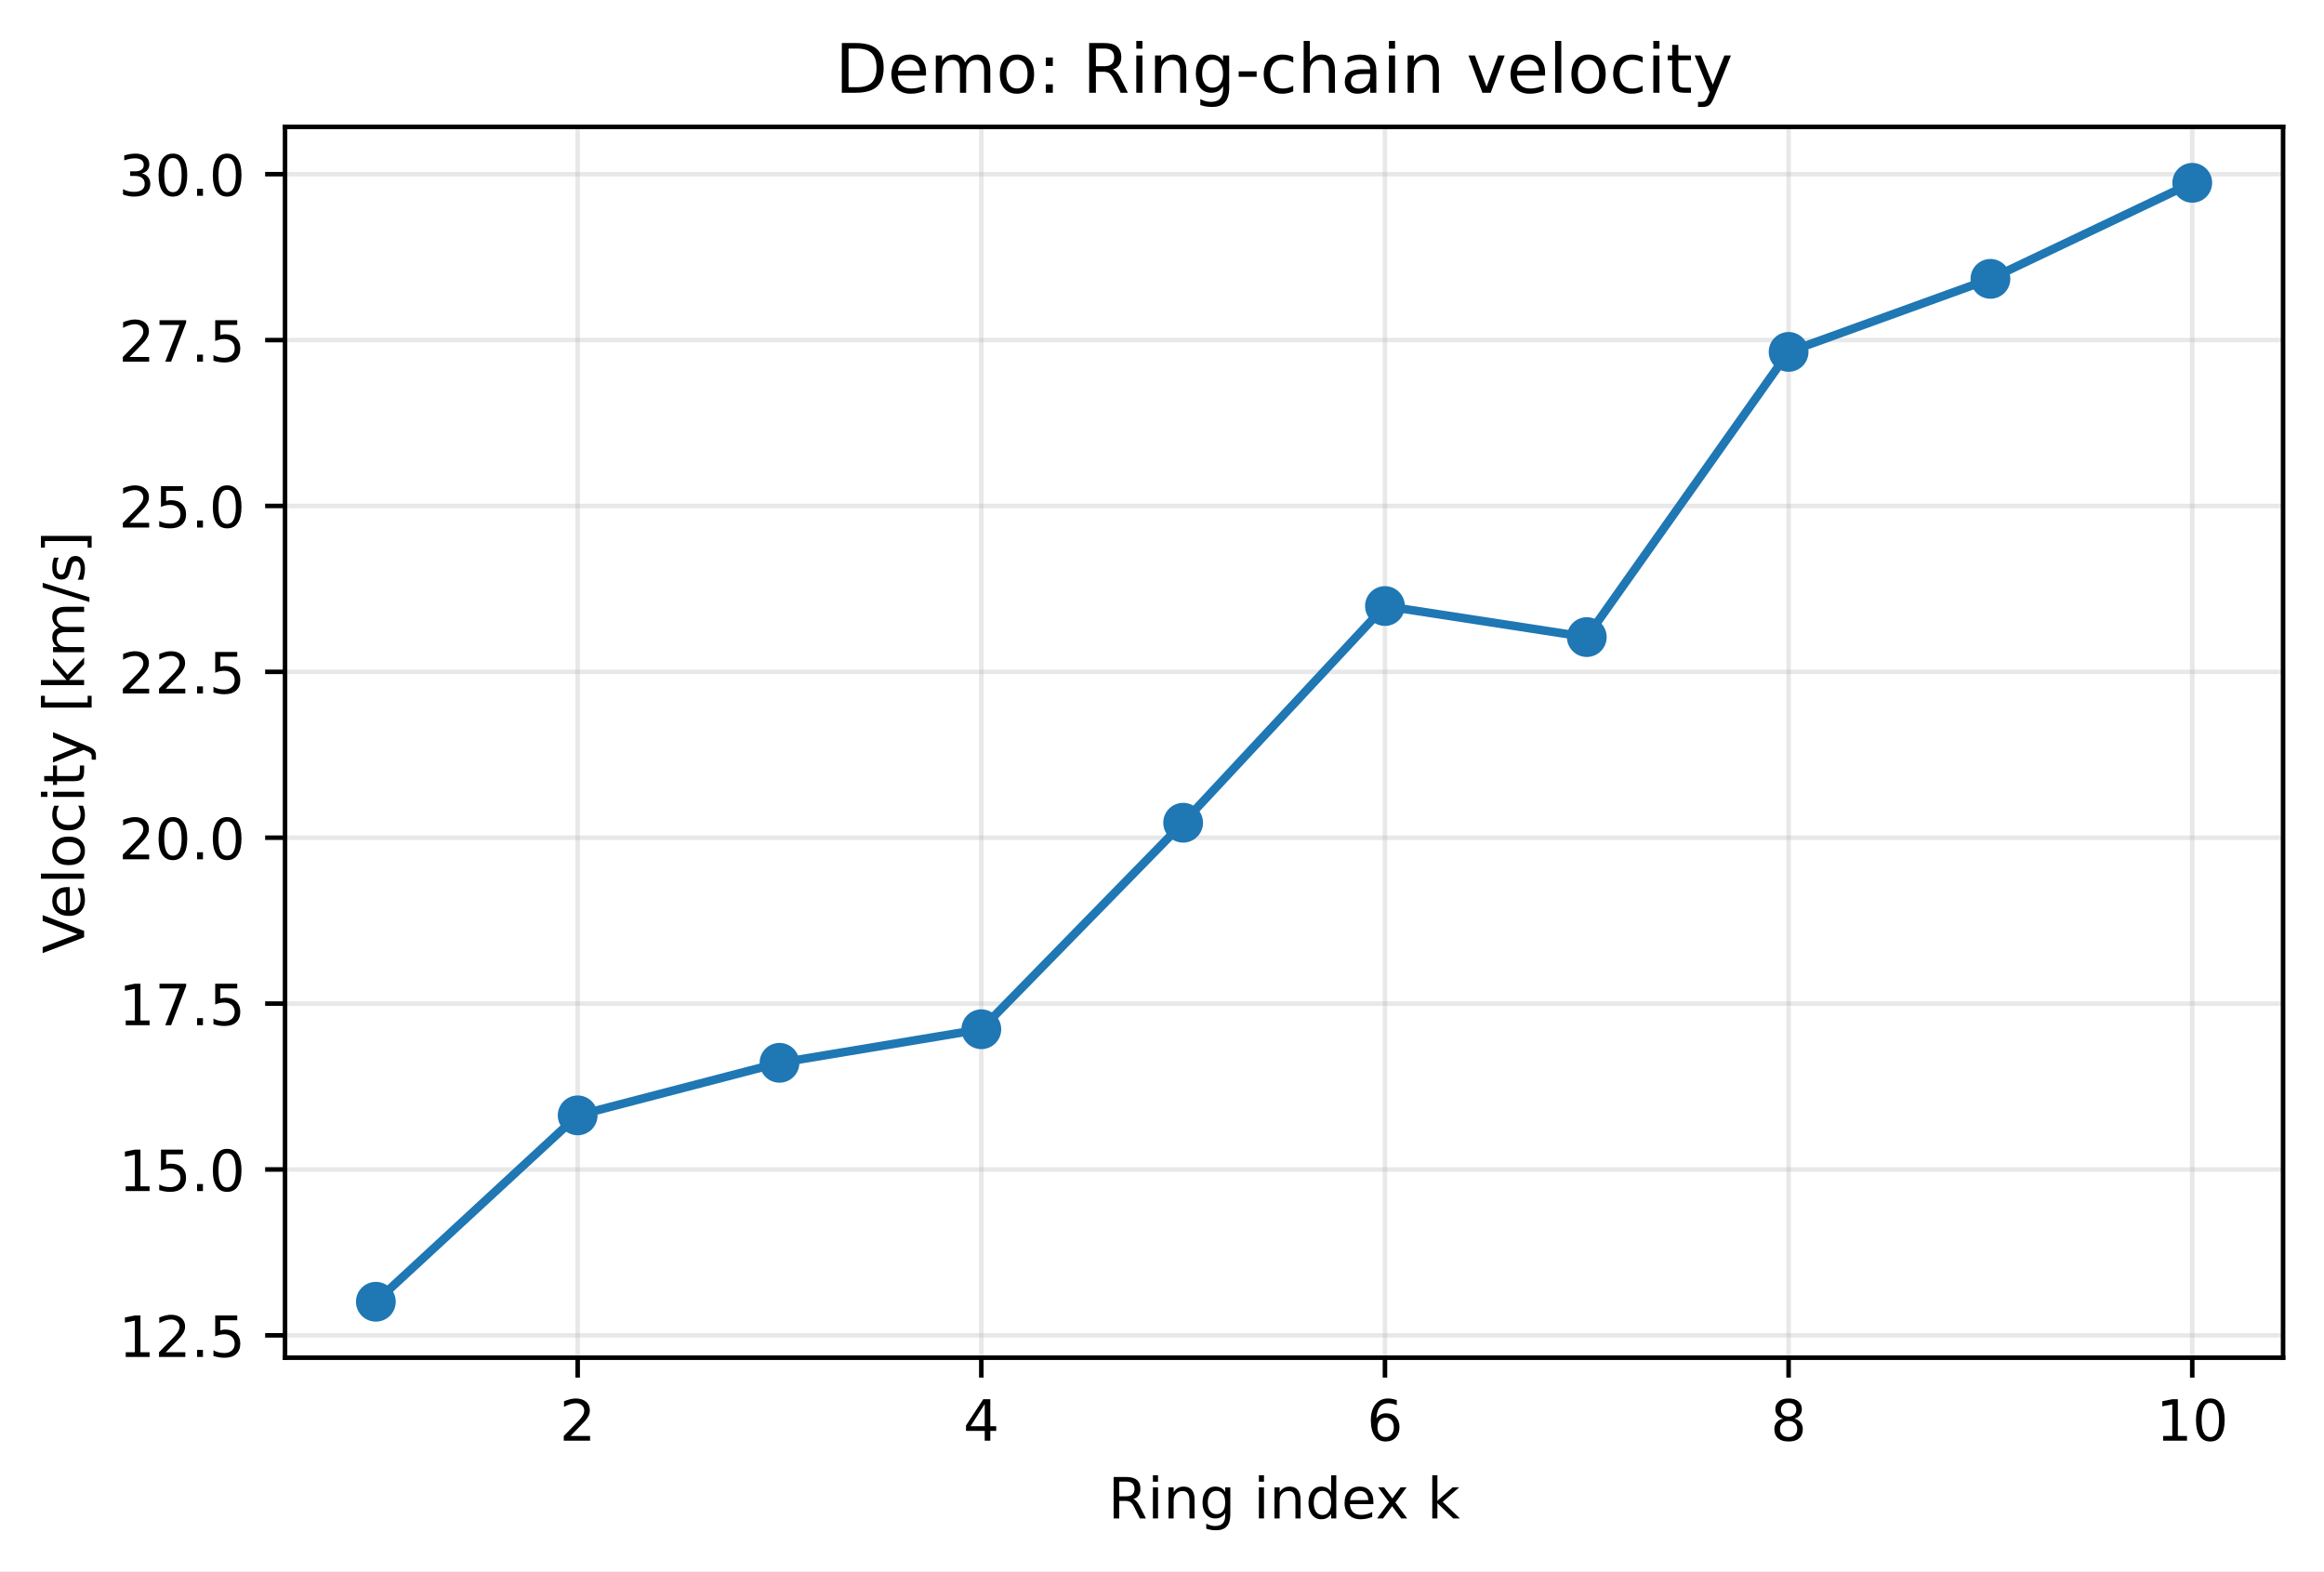
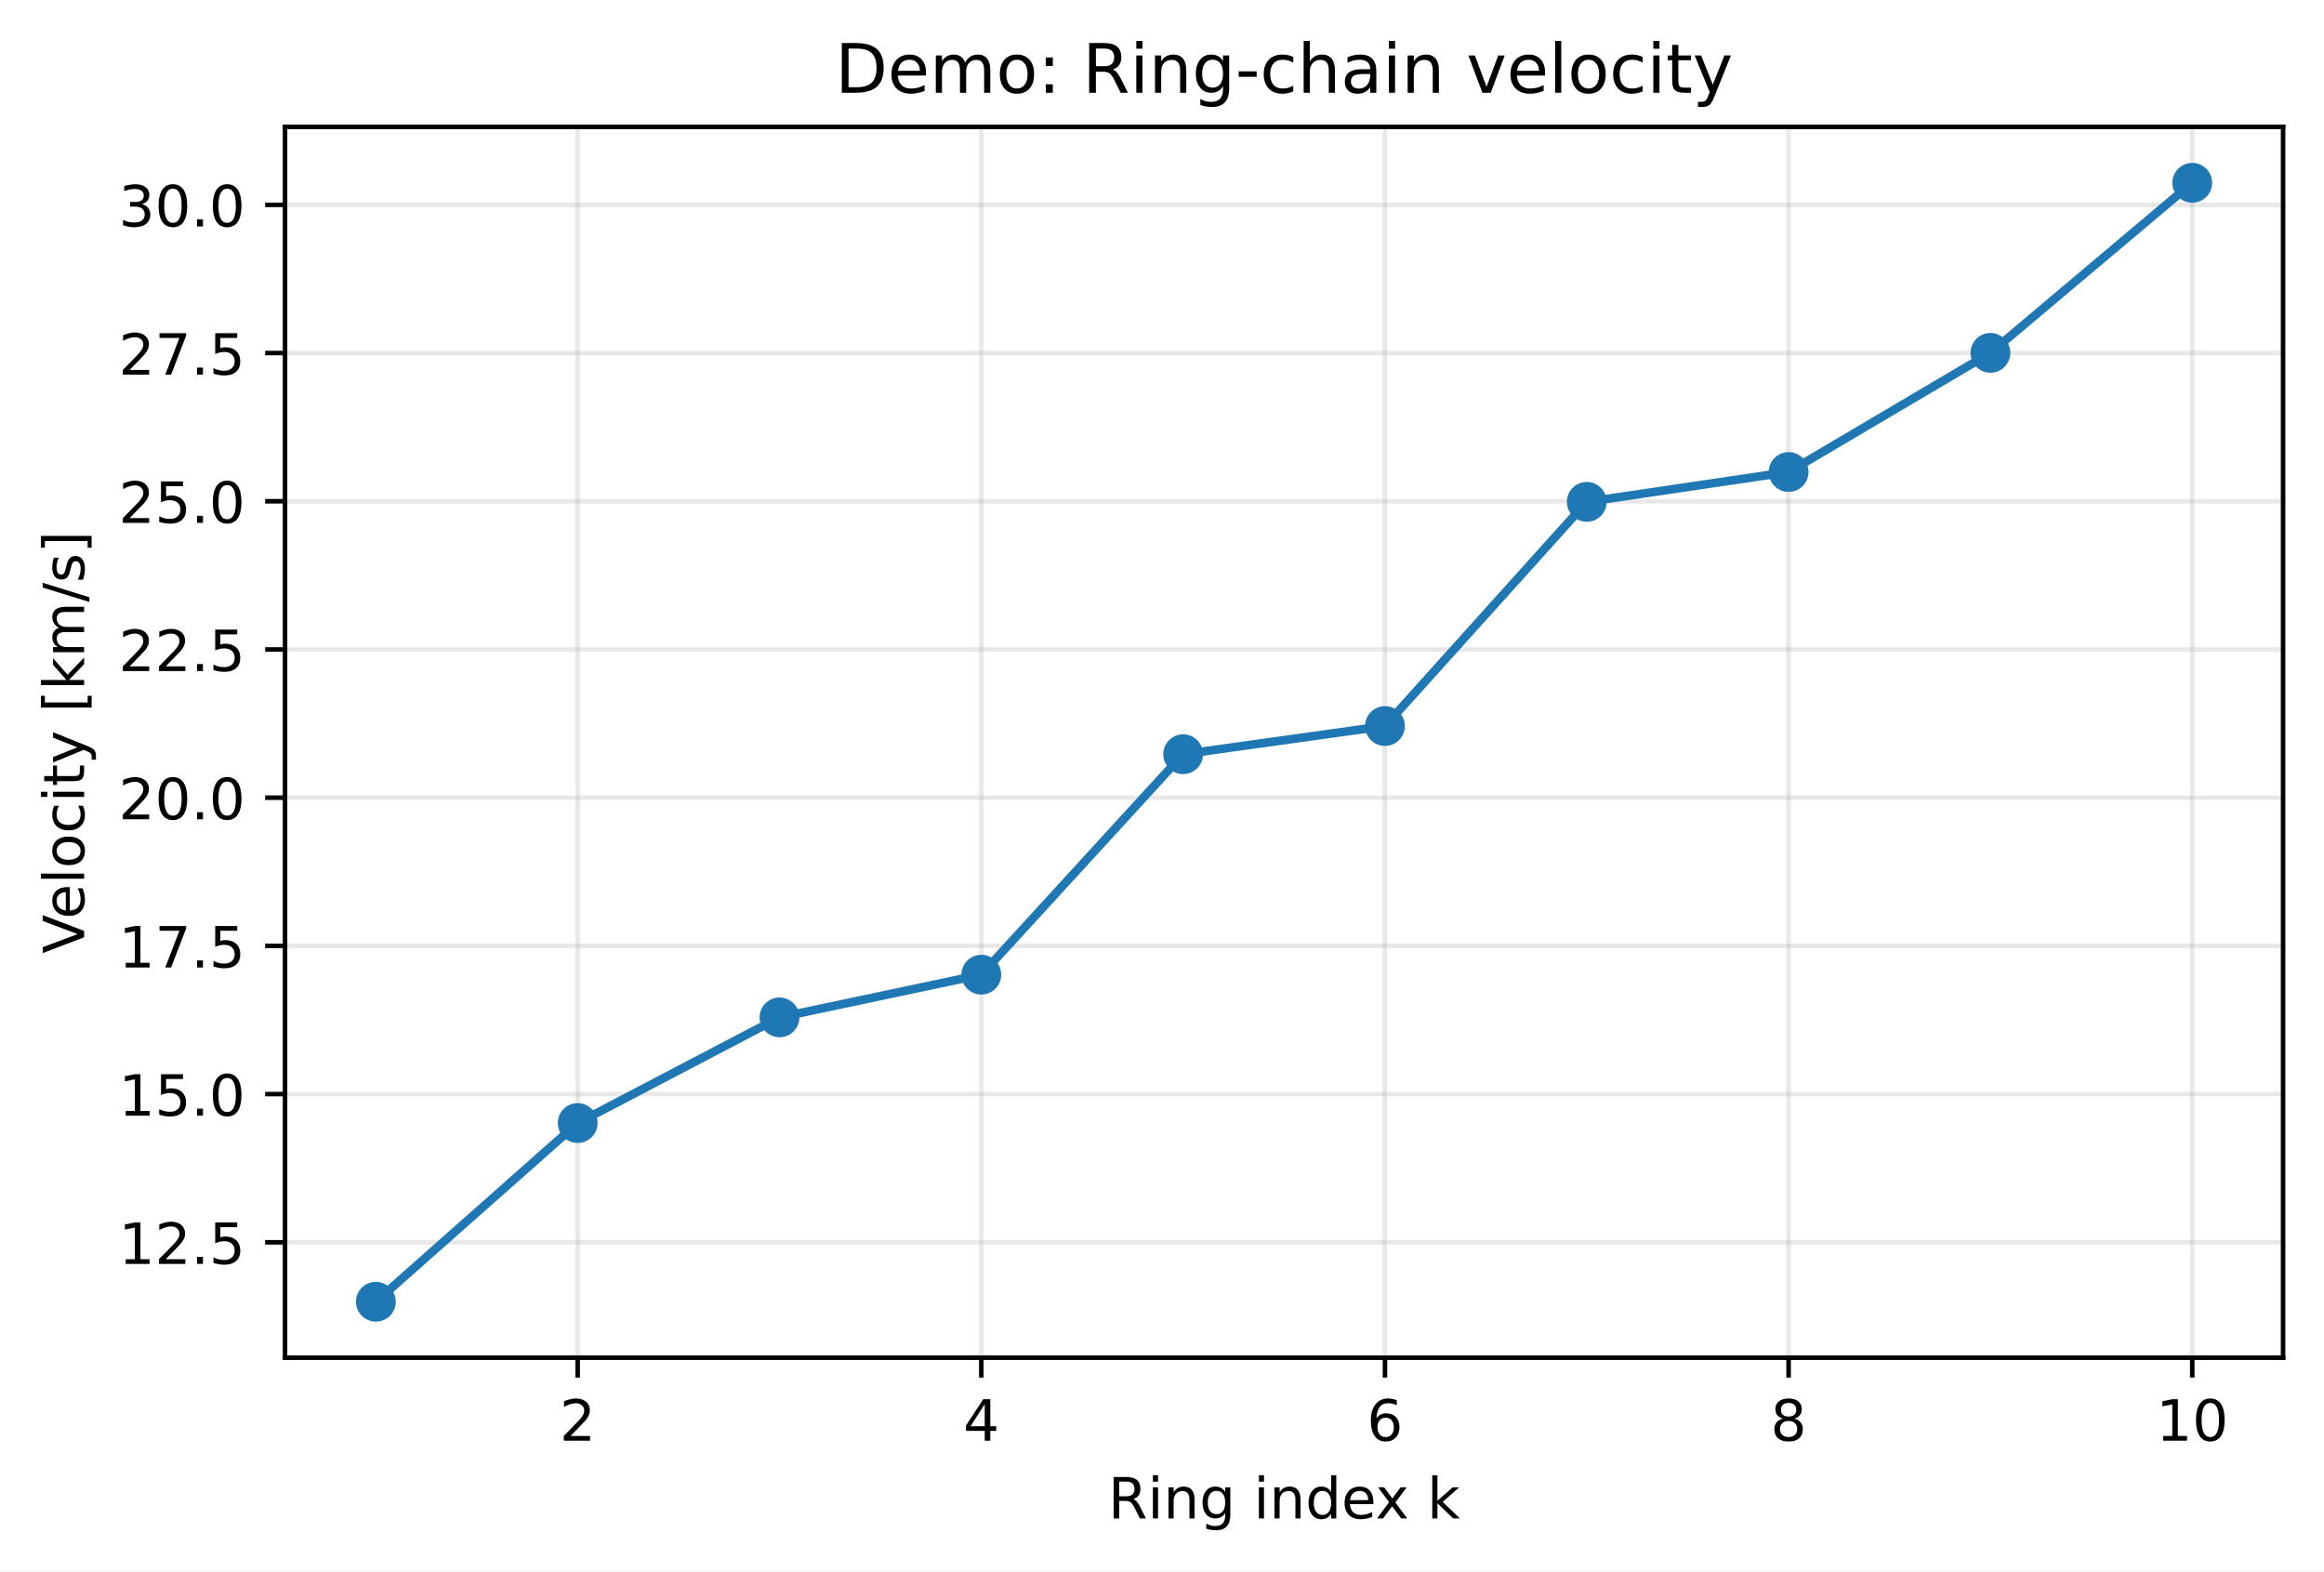
<svg xmlns="http://www.w3.org/2000/svg" xmlns:xlink="http://www.w3.org/1999/xlink" width="408.84pt" height="276.396pt" viewBox="0 0 408.84 276.396" version="1.1">
  <defs>
    <style type="text/css">*{stroke-linejoin: round; stroke-linecap: butt}</style>
  </defs>
  <g id="figure_1">
    <g id="patch_1">
      <path d="M 0 276.396  L 408.84 276.396  L 408.84 0  L 0 0  z " style="fill: #ffffff" />
    </g>
    <g id="axes_1">
      <g id="patch_2">
        <path d="M 50.144 238.84  L 401.64 238.84  L 401.64 22.318  L 50.144 22.318  z " style="fill: #ffffff" />
      </g>
      <g id="matplotlib.axis_1">
        <g id="xtick_1">
          <g id="line2d_1">
-             <path d="M 101.625 238.84  L 101.625 22.318  " clip-path="url(#p7b6a5de8a4)" style="fill: none; stroke: #b0b0b0; stroke-opacity: 0.3; stroke-width: 0.8; stroke-linecap: square" />
+             <path d="M 101.625 238.84  L 101.625 22.318  " clip-path="url(#p8208b64fb7)" style="fill: none; stroke: #b0b0b0; stroke-opacity: 0.3; stroke-width: 0.8; stroke-linecap: square" />
          </g>
          <g id="line2d_2">
            <defs>
-               <path id="me21569f455" d="M 0 0  L 0 3.5  " style="stroke: #000000; stroke-width: 0.8" />
+               <path id="m7b1784d835" d="M 0 0  L 0 3.5  " style="stroke: #000000; stroke-width: 0.8" />
            </defs>
            <g>
-               <use xlink:href="#me21569f455" x="101.625" y="238.84" style="stroke: #000000; stroke-width: 0.8" />
+               <use xlink:href="#m7b1784d835" x="101.625" y="238.84" style="stroke: #000000; stroke-width: 0.8" />
            </g>
          </g>
          <g id="text_1">
            <g transform="translate(98.44425 253.4381) scale(0.1 -0.1)">
              <defs>
                <path id="DejaVuSans-32" d="M 1228 531  L 3431 531  L 3431 0  L 469 0  L 469 531  Q 828 903 1448 1529  Q 2069 2156 2228 2338  Q 2531 2678 2651 2914  Q 2772 3150 2772 3378  Q 2772 3750 2511 3984  Q 2250 4219 1831 4219  Q 1534 4219 1204 4116  Q 875 4013 500 3803  L 500 4441  Q 881 4594 1212 4672  Q 1544 4750 1819 4750  Q 2544 4750 2975 4387  Q 3406 4025 3406 3419  Q 3406 3131 3298 2873  Q 3191 2616 2906 2266  Q 2828 2175 2409 1742  Q 1991 1309 1228 531  z " transform="scale(0.015625)" />
              </defs>
              <use xlink:href="#DejaVuSans-32" />
            </g>
          </g>
        </g>
        <g id="xtick_2">
          <g id="line2d_3">
-             <path d="M 172.635 238.84  L 172.635 22.318  " clip-path="url(#p7b6a5de8a4)" style="fill: none; stroke: #b0b0b0; stroke-opacity: 0.3; stroke-width: 0.8; stroke-linecap: square" />
+             <path d="M 172.635 238.84  L 172.635 22.318  " clip-path="url(#p8208b64fb7)" style="fill: none; stroke: #b0b0b0; stroke-opacity: 0.3; stroke-width: 0.8; stroke-linecap: square" />
          </g>
          <g id="line2d_4">
            <g>
-               <use xlink:href="#me21569f455" x="172.635" y="238.84" style="stroke: #000000; stroke-width: 0.8" />
+               <use xlink:href="#m7b1784d835" x="172.635" y="238.84" style="stroke: #000000; stroke-width: 0.8" />
            </g>
          </g>
          <g id="text_2">
            <g transform="translate(169.4536 253.4381) scale(0.1 -0.1)">
              <defs>
                <path id="DejaVuSans-34" d="M 2419 4116  L 825 1625  L 2419 1625  L 2419 4116  z M 2253 4666  L 3047 4666  L 3047 1625  L 3713 1625  L 3713 1100  L 3047 1100  L 3047 0  L 2419 0  L 2419 1100  L 313 1100  L 313 1709  L 2253 4666  z " transform="scale(0.015625)" />
              </defs>
              <use xlink:href="#DejaVuSans-34" />
            </g>
          </g>
        </g>
        <g id="xtick_3">
          <g id="line2d_5">
-             <path d="M 243.644 238.84  L 243.644 22.318  " clip-path="url(#p7b6a5de8a4)" style="fill: none; stroke: #b0b0b0; stroke-opacity: 0.3; stroke-width: 0.8; stroke-linecap: square" />
+             <path d="M 243.644 238.84  L 243.644 22.318  " clip-path="url(#p8208b64fb7)" style="fill: none; stroke: #b0b0b0; stroke-opacity: 0.3; stroke-width: 0.8; stroke-linecap: square" />
          </g>
          <g id="line2d_6">
            <g>
-               <use xlink:href="#me21569f455" x="243.644" y="238.84" style="stroke: #000000; stroke-width: 0.8" />
+               <use xlink:href="#m7b1784d835" x="243.644" y="238.84" style="stroke: #000000; stroke-width: 0.8" />
            </g>
          </g>
          <g id="text_3">
            <g transform="translate(240.4629 253.4381) scale(0.1 -0.1)">
              <defs>
                <path id="DejaVuSans-36" d="M 2113 2584  Q 1688 2584 1439 2293  Q 1191 2003 1191 1497  Q 1191 994 1439 701  Q 1688 409 2113 409  Q 2538 409 2786 701  Q 3034 994 3034 1497  Q 3034 2003 2786 2293  Q 2538 2584 2113 2584  z M 3366 4563  L 3366 3988  Q 3128 4100 2886 4159  Q 2644 4219 2406 4219  Q 1781 4219 1451 3797  Q 1122 3375 1075 2522  Q 1259 2794 1537 2939  Q 1816 3084 2150 3084  Q 2853 3084 3261 2657  Q 3669 2231 3669 1497  Q 3669 778 3244 343  Q 2819 -91 2113 -91  Q 1303 -91 875 529  Q 447 1150 447 2328  Q 447 3434 972 4092  Q 1497 4750 2381 4750  Q 2619 4750 2861 4703  Q 3103 4656 3366 4563  z " transform="scale(0.015625)" />
              </defs>
              <use xlink:href="#DejaVuSans-36" />
            </g>
          </g>
        </g>
        <g id="xtick_4">
          <g id="line2d_7">
-             <path d="M 314.653 238.84  L 314.653 22.318  " clip-path="url(#p7b6a5de8a4)" style="fill: none; stroke: #b0b0b0; stroke-opacity: 0.3; stroke-width: 0.8; stroke-linecap: square" />
+             <path d="M 314.653 238.84  L 314.653 22.318  " clip-path="url(#p8208b64fb7)" style="fill: none; stroke: #b0b0b0; stroke-opacity: 0.3; stroke-width: 0.8; stroke-linecap: square" />
          </g>
          <g id="line2d_8">
            <g>
-               <use xlink:href="#me21569f455" x="314.653" y="238.84" style="stroke: #000000; stroke-width: 0.8" />
+               <use xlink:href="#m7b1784d835" x="314.653" y="238.84" style="stroke: #000000; stroke-width: 0.8" />
            </g>
          </g>
          <g id="text_4">
            <g transform="translate(311.4722 253.4381) scale(0.1 -0.1)">
              <defs>
                <path id="DejaVuSans-38" d="M 2034 2216  Q 1584 2216 1326 1975  Q 1069 1734 1069 1313  Q 1069 891 1326 650  Q 1584 409 2034 409  Q 2484 409 2743 651  Q 3003 894 3003 1313  Q 3003 1734 2745 1975  Q 2488 2216 2034 2216  z M 1403 2484  Q 997 2584 770 2862  Q 544 3141 544 3541  Q 544 4100 942 4425  Q 1341 4750 2034 4750  Q 2731 4750 3128 4425  Q 3525 4100 3525 3541  Q 3525 3141 3298 2862  Q 3072 2584 2669 2484  Q 3125 2378 3379 2068  Q 3634 1759 3634 1313  Q 3634 634 3220 271  Q 2806 -91 2034 -91  Q 1263 -91 848 271  Q 434 634 434 1313  Q 434 1759 690 2068  Q 947 2378 1403 2484  z M 1172 3481  Q 1172 3119 1398 2916  Q 1625 2713 2034 2713  Q 2441 2713 2670 2916  Q 2900 3119 2900 3481  Q 2900 3844 2670 4047  Q 2441 4250 2034 4250  Q 1625 4250 1398 4047  Q 1172 3844 1172 3481  z " transform="scale(0.015625)" />
              </defs>
              <use xlink:href="#DejaVuSans-38" />
            </g>
          </g>
        </g>
        <g id="xtick_5">
          <g id="line2d_9">
-             <path d="M 385.663 238.84  L 385.663 22.318  " clip-path="url(#p7b6a5de8a4)" style="fill: none; stroke: #b0b0b0; stroke-opacity: 0.3; stroke-width: 0.8; stroke-linecap: square" />
+             <path d="M 385.663 238.84  L 385.663 22.318  " clip-path="url(#p8208b64fb7)" style="fill: none; stroke: #b0b0b0; stroke-opacity: 0.3; stroke-width: 0.8; stroke-linecap: square" />
          </g>
          <g id="line2d_10">
            <g>
-               <use xlink:href="#me21569f455" x="385.663" y="238.84" style="stroke: #000000; stroke-width: 0.8" />
+               <use xlink:href="#m7b1784d835" x="385.663" y="238.84" style="stroke: #000000; stroke-width: 0.8" />
            </g>
          </g>
          <g id="text_5">
            <g transform="translate(379.3002 253.4381) scale(0.1 -0.1)">
              <defs>
                <path id="DejaVuSans-31" d="M 794 531  L 1825 531  L 1825 4091  L 703 3866  L 703 4441  L 1819 4666  L 2450 4666  L 2450 531  L 3481 531  L 3481 0  L 794 0  L 794 531  z " transform="scale(0.015625)" />
                <path id="DejaVuSans-30" d="M 2034 4250  Q 1547 4250 1301 3770  Q 1056 3291 1056 2328  Q 1056 1369 1301 889  Q 1547 409 2034 409  Q 2525 409 2770 889  Q 3016 1369 3016 2328  Q 3016 3291 2770 3770  Q 2525 4250 2034 4250  z M 2034 4750  Q 2819 4750 3233 4129  Q 3647 3509 3647 2328  Q 3647 1150 3233 529  Q 2819 -91 2034 -91  Q 1250 -91 836 529  Q 422 1150 422 2328  Q 422 3509 836 4129  Q 1250 4750 2034 4750  z " transform="scale(0.015625)" />
              </defs>
              <use xlink:href="#DejaVuSans-31" />
              <use xlink:href="#DejaVuSans-30" transform="translate(63.62305 0)" />
            </g>
          </g>
        </g>
        <g id="text_6">
          <g transform="translate(194.9316 267.1163) scale(0.1 -0.1)">
            <defs>
              <path id="DejaVuSans-52" d="M 2841 2188  Q 3044 2119 3236 1894  Q 3428 1669 3622 1275  L 4263 0  L 3584 0  L 2988 1197  Q 2756 1666 2539 1819  Q 2322 1972 1947 1972  L 1259 1972  L 1259 0  L 628 0  L 628 4666  L 2053 4666  Q 2853 4666 3247 4331  Q 3641 3997 3641 3322  Q 3641 2881 3436 2590  Q 3231 2300 2841 2188  z M 1259 4147  L 1259 2491  L 2053 2491  Q 2509 2491 2742 2702  Q 2975 2913 2975 3322  Q 2975 3731 2742 3939  Q 2509 4147 2053 4147  L 1259 4147  z " transform="scale(0.015625)" />
              <path id="DejaVuSans-69" d="M 603 3500  L 1178 3500  L 1178 0  L 603 0  L 603 3500  z M 603 4863  L 1178 4863  L 1178 4134  L 603 4134  L 603 4863  z " transform="scale(0.015625)" />
              <path id="DejaVuSans-6e" d="M 3513 2113  L 3513 0  L 2938 0  L 2938 2094  Q 2938 2591 2744 2837  Q 2550 3084 2163 3084  Q 1697 3084 1428 2787  Q 1159 2491 1159 1978  L 1159 0  L 581 0  L 581 3500  L 1159 3500  L 1159 2956  Q 1366 3272 1645 3428  Q 1925 3584 2291 3584  Q 2894 3584 3203 3211  Q 3513 2838 3513 2113  z " transform="scale(0.015625)" />
              <path id="DejaVuSans-67" d="M 2906 1791  Q 2906 2416 2648 2759  Q 2391 3103 1925 3103  Q 1463 3103 1205 2759  Q 947 2416 947 1791  Q 947 1169 1205 825  Q 1463 481 1925 481  Q 2391 481 2648 825  Q 2906 1169 2906 1791  z M 3481 434  Q 3481 -459 3084 -895  Q 2688 -1331 1869 -1331  Q 1566 -1331 1297 -1286  Q 1028 -1241 775 -1147  L 775 -588  Q 1028 -725 1275 -790  Q 1522 -856 1778 -856  Q 2344 -856 2625 -561  Q 2906 -266 2906 331  L 2906 616  Q 2728 306 2450 153  Q 2172 0 1784 0  Q 1141 0 747 490  Q 353 981 353 1791  Q 353 2603 747 3093  Q 1141 3584 1784 3584  Q 2172 3584 2450 3431  Q 2728 3278 2906 2969  L 2906 3500  L 3481 3500  L 3481 434  z " transform="scale(0.015625)" />
              <path id="DejaVuSans-20" transform="scale(0.015625)" />
              <path id="DejaVuSans-64" d="M 2906 2969  L 2906 4863  L 3481 4863  L 3481 0  L 2906 0  L 2906 525  Q 2725 213 2448 61  Q 2172 -91 1784 -91  Q 1150 -91 751 415  Q 353 922 353 1747  Q 353 2572 751 3078  Q 1150 3584 1784 3584  Q 2172 3584 2448 3432  Q 2725 3281 2906 2969  z M 947 1747  Q 947 1113 1208 752  Q 1469 391 1925 391  Q 2381 391 2643 752  Q 2906 1113 2906 1747  Q 2906 2381 2643 2742  Q 2381 3103 1925 3103  Q 1469 3103 1208 2742  Q 947 2381 947 1747  z " transform="scale(0.015625)" />
              <path id="DejaVuSans-65" d="M 3597 1894  L 3597 1613  L 953 1613  Q 991 1019 1311 708  Q 1631 397 2203 397  Q 2534 397 2845 478  Q 3156 559 3463 722  L 3463 178  Q 3153 47 2828 -22  Q 2503 -91 2169 -91  Q 1331 -91 842 396  Q 353 884 353 1716  Q 353 2575 817 3079  Q 1281 3584 2069 3584  Q 2775 3584 3186 3129  Q 3597 2675 3597 1894  z M 3022 2063  Q 3016 2534 2758 2815  Q 2500 3097 2075 3097  Q 1594 3097 1305 2825  Q 1016 2553 972 2059  L 3022 2063  z " transform="scale(0.015625)" />
              <path id="DejaVuSans-78" d="M 3513 3500  L 2247 1797  L 3578 0  L 2900 0  L 1881 1375  L 863 0  L 184 0  L 1544 1831  L 300 3500  L 978 3500  L 1906 2253  L 2834 3500  L 3513 3500  z " transform="scale(0.015625)" />
              <path id="DejaVuSans-6b" d="M 581 4863  L 1159 4863  L 1159 1991  L 2875 3500  L 3609 3500  L 1753 1863  L 3688 0  L 2938 0  L 1159 1709  L 1159 0  L 581 0  L 581 4863  z " transform="scale(0.015625)" />
            </defs>
            <use xlink:href="#DejaVuSans-52" />
            <use xlink:href="#DejaVuSans-69" transform="translate(69.48242 0)" />
            <use xlink:href="#DejaVuSans-6e" transform="translate(97.26562 0)" />
            <use xlink:href="#DejaVuSans-67" transform="translate(160.6445 0)" />
            <use xlink:href="#DejaVuSans-20" transform="translate(224.1211 0)" />
            <use xlink:href="#DejaVuSans-69" transform="translate(255.9082 0)" />
            <use xlink:href="#DejaVuSans-6e" transform="translate(283.6914 0)" />
            <use xlink:href="#DejaVuSans-64" transform="translate(347.0703 0)" />
            <use xlink:href="#DejaVuSans-65" transform="translate(410.5469 0)" />
            <use xlink:href="#DejaVuSans-78" transform="translate(470.3203 0)" />
            <use xlink:href="#DejaVuSans-20" transform="translate(529.5 0)" />
            <use xlink:href="#DejaVuSans-6b" transform="translate(561.2871 0)" />
          </g>
        </g>
      </g>
      <g id="matplotlib.axis_2">
        <g id="ytick_1">
          <g id="line2d_11">
-             <path d="M 50.144 234.909  L 401.64 234.909  " clip-path="url(#p7b6a5de8a4)" style="fill: none; stroke: #b0b0b0; stroke-opacity: 0.3; stroke-width: 0.8; stroke-linecap: square" />
+             <path d="M 50.144 218.54  L 401.64 218.54  " clip-path="url(#p8208b64fb7)" style="fill: none; stroke: #b0b0b0; stroke-opacity: 0.3; stroke-width: 0.8; stroke-linecap: square" />
          </g>
          <g id="line2d_12">
            <defs>
-               <path id="m85a8649fa7" d="M 0 0  L -3.5 0  " style="stroke: #000000; stroke-width: 0.8" />
+               <path id="m3d9a38c296" d="M 0 0  L -3.5 0  " style="stroke: #000000; stroke-width: 0.8" />
            </defs>
            <g>
-               <use xlink:href="#m85a8649fa7" x="50.144" y="234.909" style="stroke: #000000; stroke-width: 0.8" />
+               <use xlink:href="#m3d9a38c296" x="50.144" y="218.54" style="stroke: #000000; stroke-width: 0.8" />
            </g>
          </g>
          <g id="text_7">
-             <g transform="translate(20.87813 238.7078) scale(0.1 -0.1)">
+             <g transform="translate(20.87813 222.3393) scale(0.1 -0.1)">
              <defs>
                <path id="DejaVuSans-2e" d="M 684 794  L 1344 794  L 1344 0  L 684 0  L 684 794  z " transform="scale(0.015625)" />
                <path id="DejaVuSans-35" d="M 691 4666  L 3169 4666  L 3169 4134  L 1269 4134  L 1269 2991  Q 1406 3038 1543 3061  Q 1681 3084 1819 3084  Q 2600 3084 3056 2656  Q 3513 2228 3513 1497  Q 3513 744 3044 326  Q 2575 -91 1722 -91  Q 1428 -91 1123 -41  Q 819 9 494 109  L 494 744  Q 775 591 1075 516  Q 1375 441 1709 441  Q 2250 441 2565 725  Q 2881 1009 2881 1497  Q 2881 1984 2565 2268  Q 2250 2553 1709 2553  Q 1456 2553 1204 2497  Q 953 2441 691 2322  L 691 4666  z " transform="scale(0.015625)" />
              </defs>
              <use xlink:href="#DejaVuSans-31" />
              <use xlink:href="#DejaVuSans-32" transform="translate(63.62305 0)" />
              <use xlink:href="#DejaVuSans-2e" transform="translate(127.2461 0)" />
              <use xlink:href="#DejaVuSans-35" transform="translate(159.0332 0)" />
            </g>
          </g>
        </g>
        <g id="ytick_2">
          <g id="line2d_13">
-             <path d="M 50.144 205.728  L 401.64 205.728  " clip-path="url(#p7b6a5de8a4)" style="fill: none; stroke: #b0b0b0; stroke-opacity: 0.3; stroke-width: 0.8; stroke-linecap: square" />
+             <path d="M 50.144 192.468  L 401.64 192.468  " clip-path="url(#p8208b64fb7)" style="fill: none; stroke: #b0b0b0; stroke-opacity: 0.3; stroke-width: 0.8; stroke-linecap: square" />
          </g>
          <g id="line2d_14">
            <g>
-               <use xlink:href="#m85a8649fa7" x="50.144" y="205.728" style="stroke: #000000; stroke-width: 0.8" />
+               <use xlink:href="#m3d9a38c296" x="50.144" y="192.468" style="stroke: #000000; stroke-width: 0.8" />
            </g>
          </g>
          <g id="text_8">
-             <g transform="translate(20.87813 209.5271) scale(0.1 -0.1)">
+             <g transform="translate(20.87813 196.2672) scale(0.1 -0.1)">
              <use xlink:href="#DejaVuSans-31" />
              <use xlink:href="#DejaVuSans-35" transform="translate(63.62305 0)" />
              <use xlink:href="#DejaVuSans-2e" transform="translate(127.2461 0)" />
              <use xlink:href="#DejaVuSans-30" transform="translate(159.0332 0)" />
            </g>
          </g>
        </g>
        <g id="ytick_3">
          <g id="line2d_15">
-             <path d="M 50.144 176.547  L 401.64 176.547  " clip-path="url(#p7b6a5de8a4)" style="fill: none; stroke: #b0b0b0; stroke-opacity: 0.3; stroke-width: 0.8; stroke-linecap: square" />
+             <path d="M 50.144 166.396  L 401.64 166.396  " clip-path="url(#p8208b64fb7)" style="fill: none; stroke: #b0b0b0; stroke-opacity: 0.3; stroke-width: 0.8; stroke-linecap: square" />
          </g>
          <g id="line2d_16">
            <g>
-               <use xlink:href="#m85a8649fa7" x="50.144" y="176.547" style="stroke: #000000; stroke-width: 0.8" />
+               <use xlink:href="#m3d9a38c296" x="50.144" y="166.396" style="stroke: #000000; stroke-width: 0.8" />
            </g>
          </g>
          <g id="text_9">
-             <g transform="translate(20.87813 180.3464) scale(0.1 -0.1)">
+             <g transform="translate(20.87813 170.1951) scale(0.1 -0.1)">
              <defs>
                <path id="DejaVuSans-37" d="M 525 4666  L 3525 4666  L 3525 4397  L 1831 0  L 1172 0  L 2766 4134  L 525 4134  L 525 4666  z " transform="scale(0.015625)" />
              </defs>
              <use xlink:href="#DejaVuSans-31" />
              <use xlink:href="#DejaVuSans-37" transform="translate(63.62305 0)" />
              <use xlink:href="#DejaVuSans-2e" transform="translate(127.2461 0)" />
              <use xlink:href="#DejaVuSans-35" transform="translate(159.0332 0)" />
            </g>
          </g>
        </g>
        <g id="ytick_4">
          <g id="line2d_17">
-             <path d="M 50.144 147.366  L 401.64 147.366  " clip-path="url(#p7b6a5de8a4)" style="fill: none; stroke: #b0b0b0; stroke-opacity: 0.3; stroke-width: 0.8; stroke-linecap: square" />
+             <path d="M 50.144 140.324  L 401.64 140.324  " clip-path="url(#p8208b64fb7)" style="fill: none; stroke: #b0b0b0; stroke-opacity: 0.3; stroke-width: 0.8; stroke-linecap: square" />
          </g>
          <g id="line2d_18">
            <g>
-               <use xlink:href="#m85a8649fa7" x="50.144" y="147.366" style="stroke: #000000; stroke-width: 0.8" />
+               <use xlink:href="#m3d9a38c296" x="50.144" y="140.324" style="stroke: #000000; stroke-width: 0.8" />
            </g>
          </g>
          <g id="text_10">
-             <g transform="translate(20.87813 151.1657) scale(0.1 -0.1)">
+             <g transform="translate(20.87813 144.123) scale(0.1 -0.1)">
              <use xlink:href="#DejaVuSans-32" />
              <use xlink:href="#DejaVuSans-30" transform="translate(63.62305 0)" />
              <use xlink:href="#DejaVuSans-2e" transform="translate(127.2461 0)" />
              <use xlink:href="#DejaVuSans-30" transform="translate(159.0332 0)" />
            </g>
          </g>
        </g>
        <g id="ytick_5">
          <g id="line2d_19">
-             <path d="M 50.144 118.186  L 401.64 118.186  " clip-path="url(#p7b6a5de8a4)" style="fill: none; stroke: #b0b0b0; stroke-opacity: 0.3; stroke-width: 0.8; stroke-linecap: square" />
+             <path d="M 50.144 114.252  L 401.64 114.252  " clip-path="url(#p8208b64fb7)" style="fill: none; stroke: #b0b0b0; stroke-opacity: 0.3; stroke-width: 0.8; stroke-linecap: square" />
          </g>
          <g id="line2d_20">
            <g>
-               <use xlink:href="#m85a8649fa7" x="50.144" y="118.186" style="stroke: #000000; stroke-width: 0.8" />
+               <use xlink:href="#m3d9a38c296" x="50.144" y="114.252" style="stroke: #000000; stroke-width: 0.8" />
            </g>
          </g>
          <g id="text_11">
-             <g transform="translate(20.87813 121.985) scale(0.1 -0.1)">
+             <g transform="translate(20.87813 118.051) scale(0.1 -0.1)">
              <use xlink:href="#DejaVuSans-32" />
              <use xlink:href="#DejaVuSans-32" transform="translate(63.62305 0)" />
              <use xlink:href="#DejaVuSans-2e" transform="translate(127.2461 0)" />
              <use xlink:href="#DejaVuSans-35" transform="translate(159.0332 0)" />
            </g>
          </g>
        </g>
        <g id="ytick_6">
          <g id="line2d_21">
-             <path d="M 50.144 89.005  L 401.64 89.005  " clip-path="url(#p7b6a5de8a4)" style="fill: none; stroke: #b0b0b0; stroke-opacity: 0.3; stroke-width: 0.8; stroke-linecap: square" />
+             <path d="M 50.144 88.18  L 401.64 88.18  " clip-path="url(#p8208b64fb7)" style="fill: none; stroke: #b0b0b0; stroke-opacity: 0.3; stroke-width: 0.8; stroke-linecap: square" />
          </g>
          <g id="line2d_22">
            <g>
-               <use xlink:href="#m85a8649fa7" x="50.144" y="89.005" style="stroke: #000000; stroke-width: 0.8" />
+               <use xlink:href="#m3d9a38c296" x="50.144" y="88.18" style="stroke: #000000; stroke-width: 0.8" />
            </g>
          </g>
          <g id="text_12">
-             <g transform="translate(20.87813 92.80431) scale(0.1 -0.1)">
+             <g transform="translate(20.87813 91.97888) scale(0.1 -0.1)">
              <use xlink:href="#DejaVuSans-32" />
              <use xlink:href="#DejaVuSans-35" transform="translate(63.62305 0)" />
              <use xlink:href="#DejaVuSans-2e" transform="translate(127.2461 0)" />
              <use xlink:href="#DejaVuSans-30" transform="translate(159.0332 0)" />
            </g>
          </g>
        </g>
        <g id="ytick_7">
          <g id="line2d_23">
-             <path d="M 50.144 59.824  L 401.64 59.824  " clip-path="url(#p7b6a5de8a4)" style="fill: none; stroke: #b0b0b0; stroke-opacity: 0.3; stroke-width: 0.8; stroke-linecap: square" />
+             <path d="M 50.144 62.108  L 401.64 62.108  " clip-path="url(#p8208b64fb7)" style="fill: none; stroke: #b0b0b0; stroke-opacity: 0.3; stroke-width: 0.8; stroke-linecap: square" />
          </g>
          <g id="line2d_24">
            <g>
-               <use xlink:href="#m85a8649fa7" x="50.144" y="59.824" style="stroke: #000000; stroke-width: 0.8" />
+               <use xlink:href="#m3d9a38c296" x="50.144" y="62.108" style="stroke: #000000; stroke-width: 0.8" />
            </g>
          </g>
          <g id="text_13">
-             <g transform="translate(20.87813 63.62361) scale(0.1 -0.1)">
+             <g transform="translate(20.87813 65.9068) scale(0.1 -0.1)">
              <use xlink:href="#DejaVuSans-32" />
              <use xlink:href="#DejaVuSans-37" transform="translate(63.62305 0)" />
              <use xlink:href="#DejaVuSans-2e" transform="translate(127.2461 0)" />
              <use xlink:href="#DejaVuSans-35" transform="translate(159.0332 0)" />
            </g>
          </g>
        </g>
        <g id="ytick_8">
          <g id="line2d_25">
-             <path d="M 50.144 30.644  L 401.64 30.644  " clip-path="url(#p7b6a5de8a4)" style="fill: none; stroke: #b0b0b0; stroke-opacity: 0.3; stroke-width: 0.8; stroke-linecap: square" />
+             <path d="M 50.144 36.035  L 401.64 36.035  " clip-path="url(#p8208b64fb7)" style="fill: none; stroke: #b0b0b0; stroke-opacity: 0.3; stroke-width: 0.8; stroke-linecap: square" />
          </g>
          <g id="line2d_26">
            <g>
-               <use xlink:href="#m85a8649fa7" x="50.144" y="30.644" style="stroke: #000000; stroke-width: 0.8" />
+               <use xlink:href="#m3d9a38c296" x="50.144" y="36.035" style="stroke: #000000; stroke-width: 0.8" />
            </g>
          </g>
          <g id="text_14">
-             <g transform="translate(20.87813 34.44291) scale(0.1 -0.1)">
+             <g transform="translate(20.87813 39.83472) scale(0.1 -0.1)">
              <defs>
                <path id="DejaVuSans-33" d="M 2597 2516  Q 3050 2419 3304 2112  Q 3559 1806 3559 1356  Q 3559 666 3084 287  Q 2609 -91 1734 -91  Q 1441 -91 1130 -33  Q 819 25 488 141  L 488 750  Q 750 597 1062 519  Q 1375 441 1716 441  Q 2309 441 2620 675  Q 2931 909 2931 1356  Q 2931 1769 2642 2001  Q 2353 2234 1838 2234  L 1294 2234  L 1294 2753  L 1863 2753  Q 2328 2753 2575 2939  Q 2822 3125 2822 3475  Q 2822 3834 2567 4026  Q 2313 4219 1838 4219  Q 1578 4219 1281 4162  Q 984 4106 628 3988  L 628 4550  Q 988 4650 1302 4700  Q 1616 4750 1894 4750  Q 2613 4750 3031 4423  Q 3450 4097 3450 3541  Q 3450 3153 3228 2886  Q 3006 2619 2597 2516  z " transform="scale(0.015625)" />
              </defs>
              <use xlink:href="#DejaVuSans-33" />
              <use xlink:href="#DejaVuSans-30" transform="translate(63.62305 0)" />
              <use xlink:href="#DejaVuSans-2e" transform="translate(127.2461 0)" />
              <use xlink:href="#DejaVuSans-30" transform="translate(159.0332 0)" />
            </g>
          </g>
        </g>
        <g id="text_15">
          <g transform="translate(14.79844 167.7398) rotate(-90) scale(0.1 -0.1)">
            <defs>
              <path id="DejaVuSans-56" d="M 1831 0  L 50 4666  L 709 4666  L 2188 738  L 3669 4666  L 4325 4666  L 2547 0  L 1831 0  z " transform="scale(0.015625)" />
              <path id="DejaVuSans-6c" d="M 603 4863  L 1178 4863  L 1178 0  L 603 0  L 603 4863  z " transform="scale(0.015625)" />
              <path id="DejaVuSans-6f" d="M 1959 3097  Q 1497 3097 1228 2736  Q 959 2375 959 1747  Q 959 1119 1226 758  Q 1494 397 1959 397  Q 2419 397 2687 759  Q 2956 1122 2956 1747  Q 2956 2369 2687 2733  Q 2419 3097 1959 3097  z M 1959 3584  Q 2709 3584 3137 3096  Q 3566 2609 3566 1747  Q 3566 888 3137 398  Q 2709 -91 1959 -91  Q 1206 -91 779 398  Q 353 888 353 1747  Q 353 2609 779 3096  Q 1206 3584 1959 3584  z " transform="scale(0.015625)" />
              <path id="DejaVuSans-63" d="M 3122 3366  L 3122 2828  Q 2878 2963 2633 3030  Q 2388 3097 2138 3097  Q 1578 3097 1268 2742  Q 959 2388 959 1747  Q 959 1106 1268 751  Q 1578 397 2138 397  Q 2388 397 2633 464  Q 2878 531 3122 666  L 3122 134  Q 2881 22 2623 -34  Q 2366 -91 2075 -91  Q 1284 -91 818 406  Q 353 903 353 1747  Q 353 2603 823 3093  Q 1294 3584 2113 3584  Q 2378 3584 2631 3529  Q 2884 3475 3122 3366  z " transform="scale(0.015625)" />
              <path id="DejaVuSans-74" d="M 1172 4494  L 1172 3500  L 2356 3500  L 2356 3053  L 1172 3053  L 1172 1153  Q 1172 725 1289 603  Q 1406 481 1766 481  L 2356 481  L 2356 0  L 1766 0  Q 1100 0 847 248  Q 594 497 594 1153  L 594 3053  L 172 3053  L 172 3500  L 594 3500  L 594 4494  L 1172 4494  z " transform="scale(0.015625)" />
              <path id="DejaVuSans-79" d="M 2059 -325  Q 1816 -950 1584 -1140  Q 1353 -1331 966 -1331  L 506 -1331  L 506 -850  L 844 -850  Q 1081 -850 1212 -737  Q 1344 -625 1503 -206  L 1606 56  L 191 3500  L 800 3500  L 1894 763  L 2988 3500  L 3597 3500  L 2059 -325  z " transform="scale(0.015625)" />
              <path id="DejaVuSans-5b" d="M 550 4863  L 1875 4863  L 1875 4416  L 1125 4416  L 1125 -397  L 1875 -397  L 1875 -844  L 550 -844  L 550 4863  z " transform="scale(0.015625)" />
              <path id="DejaVuSans-6d" d="M 3328 2828  Q 3544 3216 3844 3400  Q 4144 3584 4550 3584  Q 5097 3584 5394 3201  Q 5691 2819 5691 2113  L 5691 0  L 5113 0  L 5113 2094  Q 5113 2597 4934 2840  Q 4756 3084 4391 3084  Q 3944 3084 3684 2787  Q 3425 2491 3425 1978  L 3425 0  L 2847 0  L 2847 2094  Q 2847 2600 2669 2842  Q 2491 3084 2119 3084  Q 1678 3084 1418 2786  Q 1159 2488 1159 1978  L 1159 0  L 581 0  L 581 3500  L 1159 3500  L 1159 2956  Q 1356 3278 1631 3431  Q 1906 3584 2284 3584  Q 2666 3584 2933 3390  Q 3200 3197 3328 2828  z " transform="scale(0.015625)" />
              <path id="DejaVuSans-2f" d="M 1625 4666  L 2156 4666  L 531 -594  L 0 -594  L 1625 4666  z " transform="scale(0.015625)" />
              <path id="DejaVuSans-73" d="M 2834 3397  L 2834 2853  Q 2591 2978 2328 3040  Q 2066 3103 1784 3103  Q 1356 3103 1142 2972  Q 928 2841 928 2578  Q 928 2378 1081 2264  Q 1234 2150 1697 2047  L 1894 2003  Q 2506 1872 2764 1633  Q 3022 1394 3022 966  Q 3022 478 2636 193  Q 2250 -91 1575 -91  Q 1294 -91 989 -36  Q 684 19 347 128  L 347 722  Q 666 556 975 473  Q 1284 391 1588 391  Q 1994 391 2212 530  Q 2431 669 2431 922  Q 2431 1156 2273 1281  Q 2116 1406 1581 1522  L 1381 1569  Q 847 1681 609 1914  Q 372 2147 372 2553  Q 372 3047 722 3315  Q 1072 3584 1716 3584  Q 2034 3584 2315 3537  Q 2597 3491 2834 3397  z " transform="scale(0.015625)" />
              <path id="DejaVuSans-5d" d="M 1947 4863  L 1947 -844  L 622 -844  L 622 -397  L 1369 -397  L 1369 4416  L 622 4416  L 622 4863  L 1947 4863  z " transform="scale(0.015625)" />
            </defs>
            <use xlink:href="#DejaVuSans-56" />
            <use xlink:href="#DejaVuSans-65" transform="translate(60.6582 0)" />
            <use xlink:href="#DejaVuSans-6c" transform="translate(122.1816 0)" />
            <use xlink:href="#DejaVuSans-6f" transform="translate(149.9648 0)" />
            <use xlink:href="#DejaVuSans-63" transform="translate(211.1465 0)" />
            <use xlink:href="#DejaVuSans-69" transform="translate(266.127 0)" />
            <use xlink:href="#DejaVuSans-74" transform="translate(293.9102 0)" />
            <use xlink:href="#DejaVuSans-79" transform="translate(333.1191 0)" />
            <use xlink:href="#DejaVuSans-20" transform="translate(392.2988 0)" />
            <use xlink:href="#DejaVuSans-5b" transform="translate(424.0859 0)" />
            <use xlink:href="#DejaVuSans-6b" transform="translate(463.0996 0)" />
            <use xlink:href="#DejaVuSans-6d" transform="translate(521.0098 0)" />
            <use xlink:href="#DejaVuSans-2f" transform="translate(618.4219 0)" />
            <use xlink:href="#DejaVuSans-73" transform="translate(652.1133 0)" />
            <use xlink:href="#DejaVuSans-5d" transform="translate(704.2129 0)" />
          </g>
        </g>
      </g>
      <g id="line2d_27">
-         <path d="M 66.121 228.998  L 101.625 196.211  L 137.13 186.965  L 172.635 181.062  L 208.139 144.731  L 243.644 106.61  L 279.149 112.075  L 314.653 61.905  L 350.158 49.055  L 385.663 32.16  " clip-path="url(#p7b6a5de8a4)" style="fill: none; stroke: #1f77b4; stroke-width: 1.5; stroke-linecap: square" />
+         <path d="M 66.121 228.998  L 101.625 197.564  L 137.13 178.972  L 172.635 171.46  L 208.139 132.68  L 243.644 127.721  L 279.149 88.286  L 314.653 83.034  L 350.158 62.072  L 385.663 32.16  " clip-path="url(#p8208b64fb7)" style="fill: none; stroke: #1f77b4; stroke-width: 1.5; stroke-linecap: square" />
        <defs>
-           <path id="m240e3effb7" d="M 0 3  C 0.796 3 1.559 2.684 2.121 2.121  C 2.684 1.559 3 0.796 3 0  C 3 -0.796 2.684 -1.559 2.121 -2.121  C 1.559 -2.684 0.796 -3 0 -3  C -0.796 -3 -1.559 -2.684 -2.121 -2.121  C -2.684 -1.559 -3 -0.796 -3 0  C -3 0.796 -2.684 1.559 -2.121 2.121  C -1.559 2.684 -0.796 3 0 3  z " style="stroke: #1f77b4" />
+           <path id="m80aa223bee" d="M 0 3  C 0.796 3 1.559 2.684 2.121 2.121  C 2.684 1.559 3 0.796 3 0  C 3 -0.796 2.684 -1.559 2.121 -2.121  C 1.559 -2.684 0.796 -3 0 -3  C -0.796 -3 -1.559 -2.684 -2.121 -2.121  C -2.684 -1.559 -3 -0.796 -3 0  C -3 0.796 -2.684 1.559 -2.121 2.121  C -1.559 2.684 -0.796 3 0 3  z " style="stroke: #1f77b4" />
        </defs>
-         <g clip-path="url(#p7b6a5de8a4)">
-           <use xlink:href="#m240e3effb7" x="66.121" y="228.998" style="fill: #1f77b4; stroke: #1f77b4" />
-           <use xlink:href="#m240e3effb7" x="101.625" y="196.211" style="fill: #1f77b4; stroke: #1f77b4" />
-           <use xlink:href="#m240e3effb7" x="137.13" y="186.965" style="fill: #1f77b4; stroke: #1f77b4" />
-           <use xlink:href="#m240e3effb7" x="172.635" y="181.062" style="fill: #1f77b4; stroke: #1f77b4" />
-           <use xlink:href="#m240e3effb7" x="208.139" y="144.731" style="fill: #1f77b4; stroke: #1f77b4" />
-           <use xlink:href="#m240e3effb7" x="243.644" y="106.61" style="fill: #1f77b4; stroke: #1f77b4" />
-           <use xlink:href="#m240e3effb7" x="279.149" y="112.075" style="fill: #1f77b4; stroke: #1f77b4" />
-           <use xlink:href="#m240e3effb7" x="314.653" y="61.905" style="fill: #1f77b4; stroke: #1f77b4" />
-           <use xlink:href="#m240e3effb7" x="350.158" y="49.055" style="fill: #1f77b4; stroke: #1f77b4" />
-           <use xlink:href="#m240e3effb7" x="385.663" y="32.16" style="fill: #1f77b4; stroke: #1f77b4" />
+         <g clip-path="url(#p8208b64fb7)">
+           <use xlink:href="#m80aa223bee" x="66.121" y="228.998" style="fill: #1f77b4; stroke: #1f77b4" />
+           <use xlink:href="#m80aa223bee" x="101.625" y="197.564" style="fill: #1f77b4; stroke: #1f77b4" />
+           <use xlink:href="#m80aa223bee" x="137.13" y="178.972" style="fill: #1f77b4; stroke: #1f77b4" />
+           <use xlink:href="#m80aa223bee" x="172.635" y="171.46" style="fill: #1f77b4; stroke: #1f77b4" />
+           <use xlink:href="#m80aa223bee" x="208.139" y="132.68" style="fill: #1f77b4; stroke: #1f77b4" />
+           <use xlink:href="#m80aa223bee" x="243.644" y="127.721" style="fill: #1f77b4; stroke: #1f77b4" />
+           <use xlink:href="#m80aa223bee" x="279.149" y="88.286" style="fill: #1f77b4; stroke: #1f77b4" />
+           <use xlink:href="#m80aa223bee" x="314.653" y="83.034" style="fill: #1f77b4; stroke: #1f77b4" />
+           <use xlink:href="#m80aa223bee" x="350.158" y="62.072" style="fill: #1f77b4; stroke: #1f77b4" />
+           <use xlink:href="#m80aa223bee" x="385.663" y="32.16" style="fill: #1f77b4; stroke: #1f77b4" />
        </g>
      </g>
      <g id="patch_3">
        <path d="M 50.144 238.84  L 50.144 22.318  " style="fill: none; stroke: #000000; stroke-width: 0.8; stroke-linejoin: miter; stroke-linecap: square" />
      </g>
      <g id="patch_4">
        <path d="M 401.64 238.84  L 401.64 22.318  " style="fill: none; stroke: #000000; stroke-width: 0.8; stroke-linejoin: miter; stroke-linecap: square" />
      </g>
      <g id="patch_5">
        <path d="M 50.144 238.84  L 401.64 238.84  " style="fill: none; stroke: #000000; stroke-width: 0.8; stroke-linejoin: miter; stroke-linecap: square" />
      </g>
      <g id="patch_6">
        <path d="M 50.144 22.318  L 401.64 22.318  " style="fill: none; stroke: #000000; stroke-width: 0.8; stroke-linejoin: miter; stroke-linecap: square" />
      </g>
      <g id="text_16">
        <g transform="translate(146.9187 16.31812) scale(0.12 -0.12)">
          <defs>
            <path id="DejaVuSans-44" d="M 1259 4147  L 1259 519  L 2022 519  Q 2988 519 3436 956  Q 3884 1394 3884 2338  Q 3884 3275 3436 3711  Q 2988 4147 2022 4147  L 1259 4147  z M 628 4666  L 1925 4666  Q 3281 4666 3915 4102  Q 4550 3538 4550 2338  Q 4550 1131 3912 565  Q 3275 0 1925 0  L 628 0  L 628 4666  z " transform="scale(0.015625)" />
            <path id="DejaVuSans-3a" d="M 750 794  L 1409 794  L 1409 0  L 750 0  L 750 794  z M 750 3309  L 1409 3309  L 1409 2516  L 750 2516  L 750 3309  z " transform="scale(0.015625)" />
            <path id="DejaVuSans-2d" d="M 313 2009  L 1997 2009  L 1997 1497  L 313 1497  L 313 2009  z " transform="scale(0.015625)" />
            <path id="DejaVuSans-68" d="M 3513 2113  L 3513 0  L 2938 0  L 2938 2094  Q 2938 2591 2744 2837  Q 2550 3084 2163 3084  Q 1697 3084 1428 2787  Q 1159 2491 1159 1978  L 1159 0  L 581 0  L 581 4863  L 1159 4863  L 1159 2956  Q 1366 3272 1645 3428  Q 1925 3584 2291 3584  Q 2894 3584 3203 3211  Q 3513 2838 3513 2113  z " transform="scale(0.015625)" />
            <path id="DejaVuSans-61" d="M 2194 1759  Q 1497 1759 1228 1600  Q 959 1441 959 1056  Q 959 750 1161 570  Q 1363 391 1709 391  Q 2188 391 2477 730  Q 2766 1069 2766 1631  L 2766 1759  L 2194 1759  z M 3341 1997  L 3341 0  L 2766 0  L 2766 531  Q 2569 213 2275 61  Q 1981 -91 1556 -91  Q 1019 -91 701 211  Q 384 513 384 1019  Q 384 1609 779 1909  Q 1175 2209 1959 2209  L 2766 2209  L 2766 2266  Q 2766 2663 2505 2880  Q 2244 3097 1772 3097  Q 1472 3097 1187 3025  Q 903 2953 641 2809  L 641 3341  Q 956 3463 1253 3523  Q 1550 3584 1831 3584  Q 2591 3584 2966 3190  Q 3341 2797 3341 1997  z " transform="scale(0.015625)" />
            <path id="DejaVuSans-76" d="M 191 3500  L 800 3500  L 1894 563  L 2988 3500  L 3597 3500  L 2284 0  L 1503 0  L 191 3500  z " transform="scale(0.015625)" />
          </defs>
          <use xlink:href="#DejaVuSans-44" />
          <use xlink:href="#DejaVuSans-65" transform="translate(77.00195 0)" />
          <use xlink:href="#DejaVuSans-6d" transform="translate(138.5254 0)" />
          <use xlink:href="#DejaVuSans-6f" transform="translate(235.9375 0)" />
          <use xlink:href="#DejaVuSans-3a" transform="translate(297.1191 0)" />
          <use xlink:href="#DejaVuSans-20" transform="translate(330.8105 0)" />
          <use xlink:href="#DejaVuSans-52" transform="translate(362.5977 0)" />
          <use xlink:href="#DejaVuSans-69" transform="translate(432.0801 0)" />
          <use xlink:href="#DejaVuSans-6e" transform="translate(459.8633 0)" />
          <use xlink:href="#DejaVuSans-67" transform="translate(523.2422 0)" />
          <use xlink:href="#DejaVuSans-2d" transform="translate(586.7188 0)" />
          <use xlink:href="#DejaVuSans-63" transform="translate(622.8027 0)" />
          <use xlink:href="#DejaVuSans-68" transform="translate(677.7832 0)" />
          <use xlink:href="#DejaVuSans-61" transform="translate(741.1621 0)" />
          <use xlink:href="#DejaVuSans-69" transform="translate(802.4414 0)" />
          <use xlink:href="#DejaVuSans-6e" transform="translate(830.2246 0)" />
          <use xlink:href="#DejaVuSans-20" transform="translate(893.6035 0)" />
          <use xlink:href="#DejaVuSans-76" transform="translate(925.3906 0)" />
          <use xlink:href="#DejaVuSans-65" transform="translate(984.5703 0)" />
          <use xlink:href="#DejaVuSans-6c" transform="translate(1046.094 0)" />
          <use xlink:href="#DejaVuSans-6f" transform="translate(1073.877 0)" />
          <use xlink:href="#DejaVuSans-63" transform="translate(1135.059 0)" />
          <use xlink:href="#DejaVuSans-69" transform="translate(1190.039 0)" />
          <use xlink:href="#DejaVuSans-74" transform="translate(1217.822 0)" />
          <use xlink:href="#DejaVuSans-79" transform="translate(1257.031 0)" />
        </g>
      </g>
    </g>
  </g>
  <defs>
-     <clipPath id="p7b6a5de8a4">
+     <clipPath id="p8208b64fb7">
      <rect x="50.144" y="22.318" width="351.496" height="216.522" />
    </clipPath>
  </defs>
</svg>
